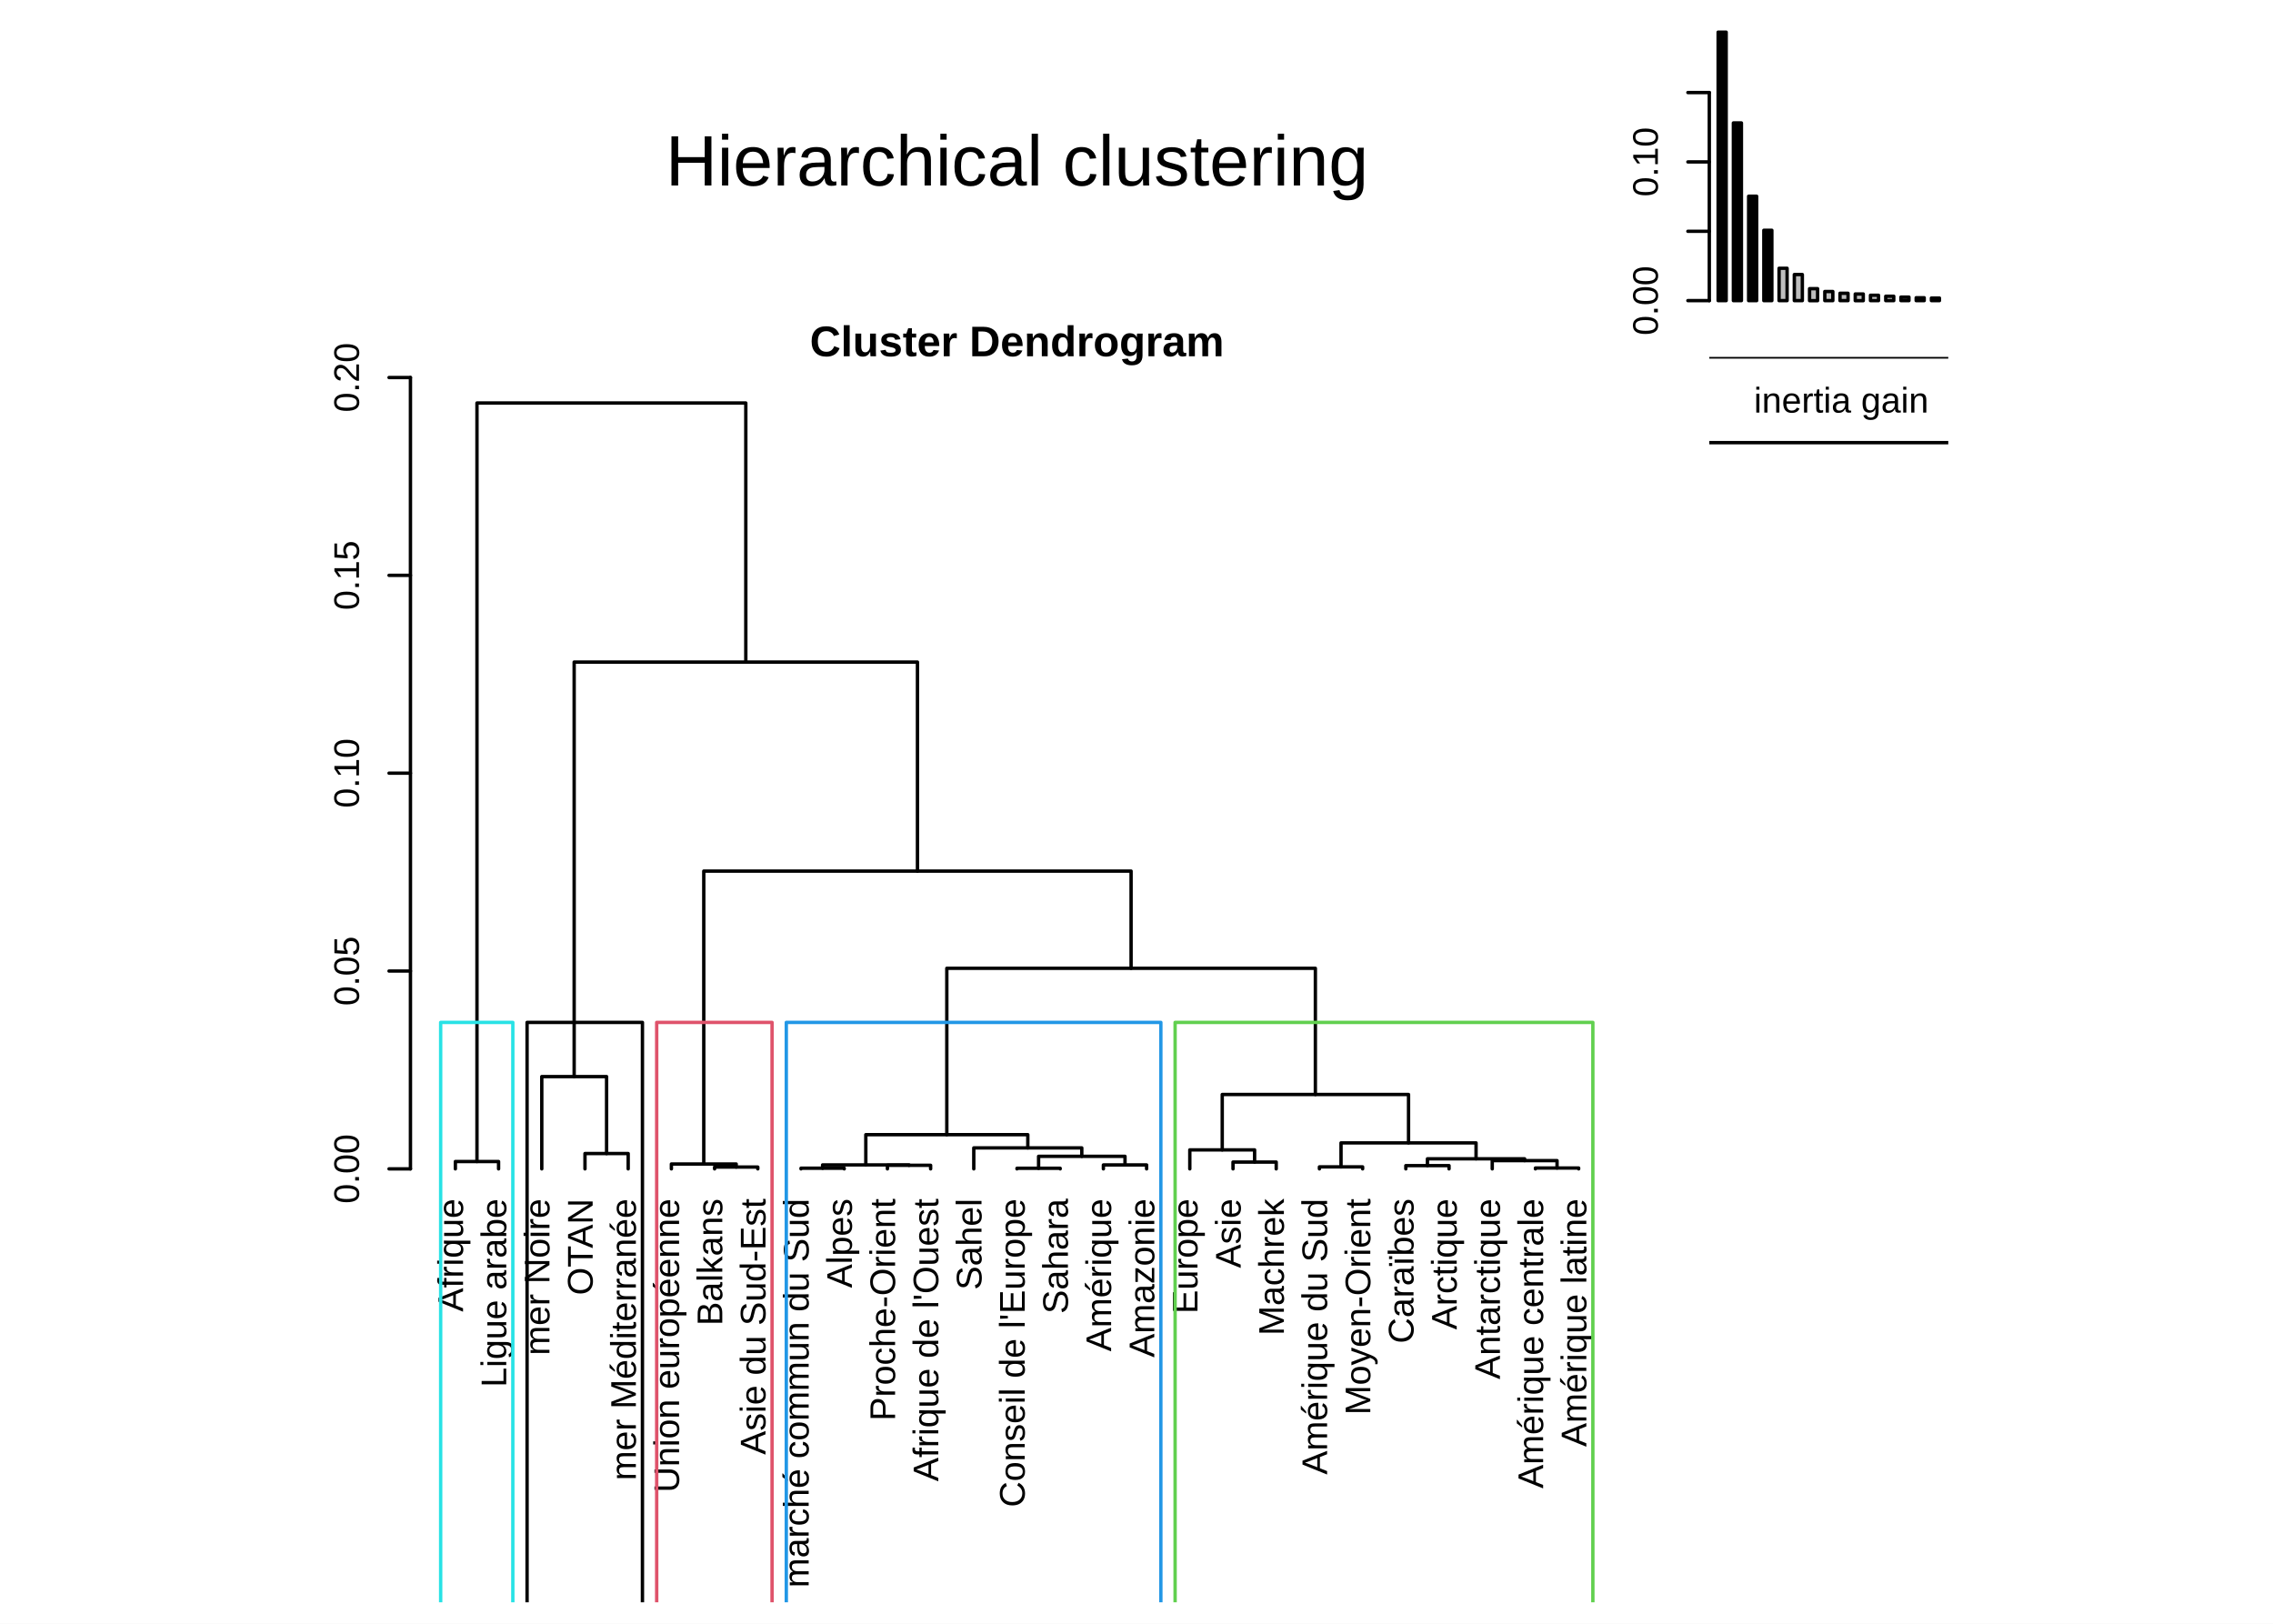
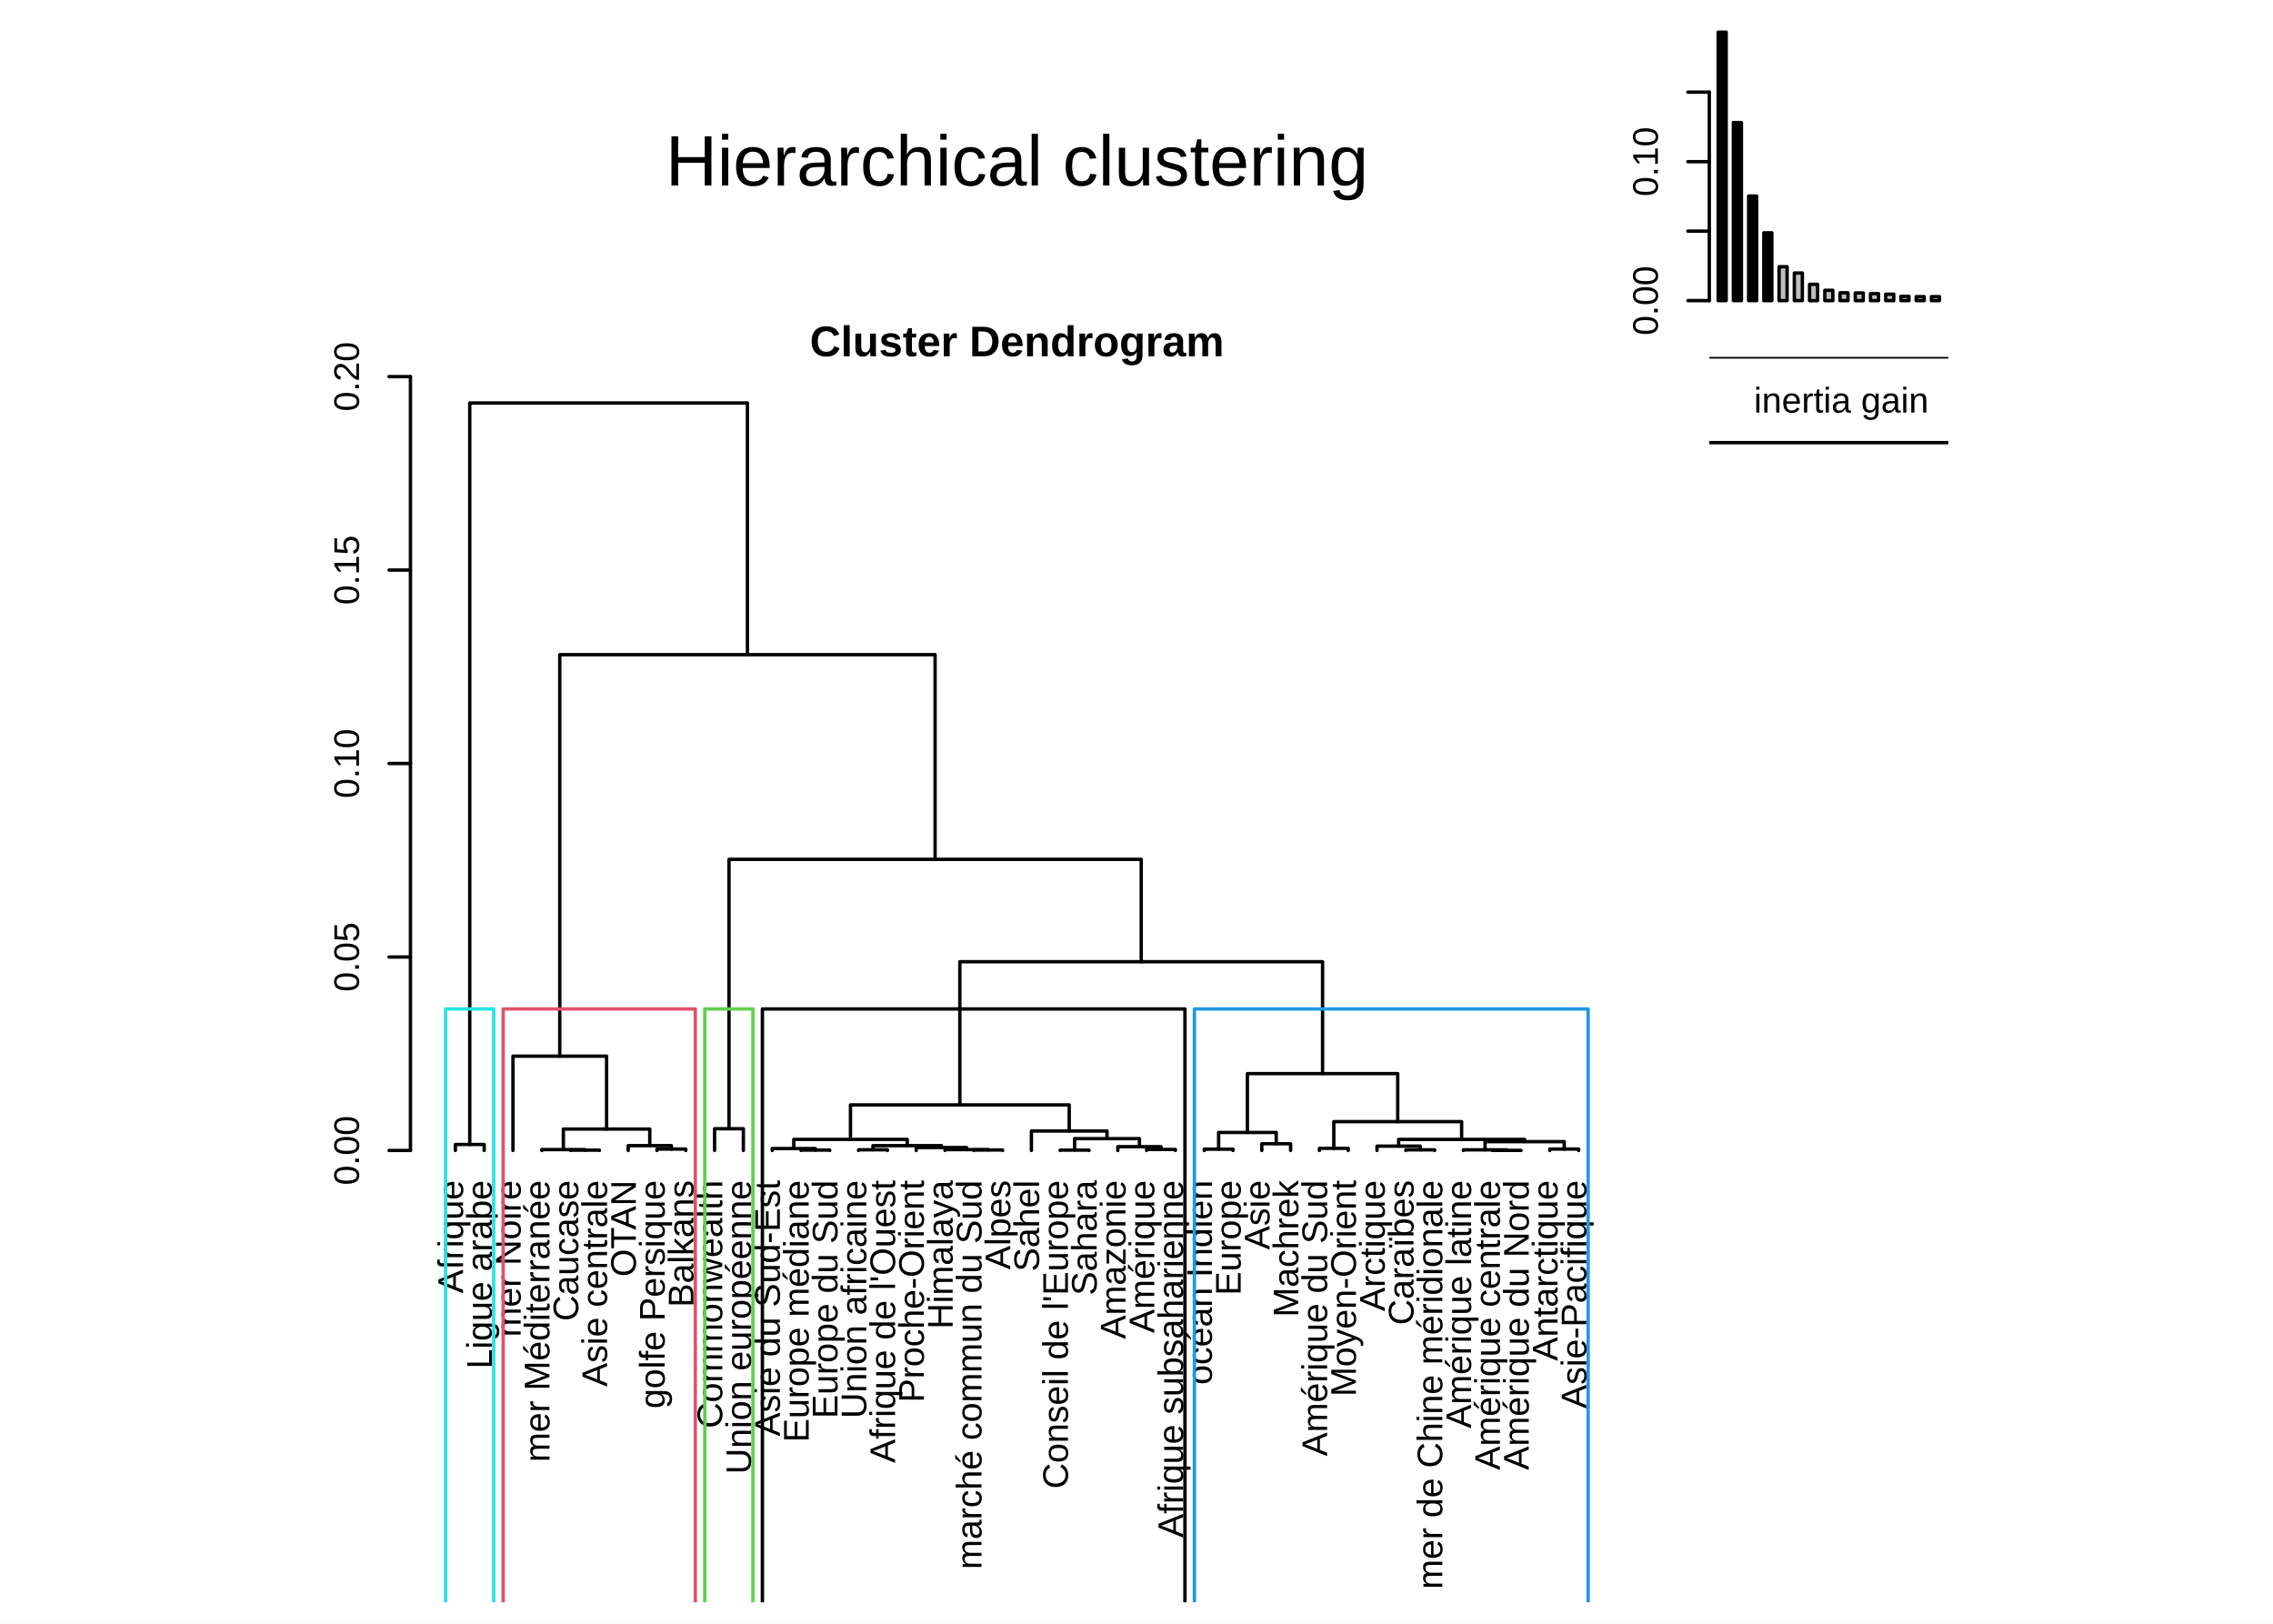
<svg xmlns="http://www.w3.org/2000/svg" class="svglite" width="504.00pt" height="360.00pt" viewBox="0 0 504.00 360.00">
  <defs>
    <style type="text/css">
    .svglite line, .svglite polyline, .svglite polygon, .svglite path, .svglite rect, .svglite circle {
      fill: none;
      stroke: #000000;
      stroke-linecap: round;
      stroke-linejoin: round;
      stroke-miterlimit: 10.00;
    }
  </style>
  </defs>
  <rect width="100%" height="100%" style="stroke: none; fill: #FFFFFF;" />
  <defs>
    <clipPath id="cpMC4wMHw1MDQuMDB8MC4wMHwzNjAuMDA=">
      <rect x="0.00" y="0.00" width="504.00" height="360.00" />
    </clipPath>
  </defs>
  <g clip-path="url(#cpMC4wMHw1MDQuMDB8MC4wMHwzNjAuMDA=)">
</g>
  <defs>
    <clipPath id="cpMzYwLjAwfDQzMi4wMHwwLjAwfDcyLjAw">
      <rect x="360.00" y="0.00" width="72.00" height="72.00" />
    </clipPath>
  </defs>
  <g clip-path="url(#cpMzYwLjAwfDQzMi4wMHwwLjAwfDcyLjAw)">
    <rect x="380.97" y="7.13" width="1.78" height="59.52" style="stroke-width: 0.75; fill: #000000;" />
-     <rect x="384.35" y="27.26" width="1.78" height="39.39" style="stroke-width: 0.75; fill: #000000;" />
-     <rect x="387.73" y="43.51" width="1.78" height="23.14" style="stroke-width: 0.75; fill: #000000;" />
-     <rect x="391.10" y="51.06" width="1.78" height="15.59" style="stroke-width: 0.75; fill: #000000;" />
-     <rect x="394.48" y="59.48" width="1.78" height="7.17" style="stroke-width: 0.75; fill: #BEBEBE;" />
-     <rect x="397.86" y="60.87" width="1.78" height="5.78" style="stroke-width: 0.75; fill: #BEBEBE;" />
-     <rect x="401.24" y="64.00" width="1.78" height="2.66" style="stroke-width: 0.75; fill: #BEBEBE;" />
-     <rect x="404.62" y="64.63" width="1.78" height="2.02" style="stroke-width: 0.75; fill: #BEBEBE;" />
-     <rect x="407.99" y="65.02" width="1.78" height="1.63" style="stroke-width: 0.75; fill: #BEBEBE;" />
-     <rect x="411.37" y="65.18" width="1.78" height="1.48" style="stroke-width: 0.75; fill: #BEBEBE;" />
-     <rect x="414.75" y="65.46" width="1.78" height="1.19" style="stroke-width: 0.75; fill: #BEBEBE;" />
-     <rect x="418.13" y="65.68" width="1.78" height="0.97" style="stroke-width: 0.75; fill: #BEBEBE;" />
-     <rect x="421.50" y="65.87" width="1.78" height="0.78" style="stroke-width: 0.75; fill: #BEBEBE;" />
-     <rect x="424.88" y="66.01" width="1.78" height="0.64" style="stroke-width: 0.75; fill: #BEBEBE;" />
-     <rect x="428.26" y="66.08" width="1.78" height="0.57" style="stroke-width: 0.75; fill: #BEBEBE;" />
+     <rect x="384.35" y="27.17" width="1.78" height="39.48" style="stroke-width: 0.75; fill: #000000;" />
+     <rect x="387.73" y="43.47" width="1.78" height="23.18" style="stroke-width: 0.75; fill: #000000;" />
+     <rect x="391.10" y="51.62" width="1.78" height="15.03" style="stroke-width: 0.75; fill: #000000;" />
+     <rect x="394.48" y="59.14" width="1.78" height="7.51" style="stroke-width: 0.75; fill: #BEBEBE;" />
+     <rect x="397.86" y="60.53" width="1.78" height="6.12" style="stroke-width: 0.75; fill: #BEBEBE;" />
+     <rect x="401.24" y="63.03" width="1.78" height="3.63" style="stroke-width: 0.75; fill: #BEBEBE;" />
+     <rect x="404.62" y="64.36" width="1.78" height="2.29" style="stroke-width: 0.75; fill: #BEBEBE;" />
+     <rect x="407.99" y="64.92" width="1.78" height="1.73" style="stroke-width: 0.75; fill: #BEBEBE;" />
+     <rect x="411.37" y="64.95" width="1.78" height="1.71" style="stroke-width: 0.75; fill: #BEBEBE;" />
+     <rect x="414.75" y="65.10" width="1.78" height="1.55" style="stroke-width: 0.75; fill: #BEBEBE;" />
+     <rect x="418.13" y="65.22" width="1.78" height="1.43" style="stroke-width: 0.75; fill: #BEBEBE;" />
+     <rect x="421.50" y="65.71" width="1.78" height="0.94" style="stroke-width: 0.75; fill: #BEBEBE;" />
+     <rect x="424.88" y="65.77" width="1.78" height="0.88" style="stroke-width: 0.75; fill: #BEBEBE;" />
+     <rect x="428.26" y="65.77" width="1.78" height="0.88" style="stroke-width: 0.75; fill: #BEBEBE;" />
  </g>
  <g clip-path="url(#cpMC4wMHw1MDQuMDB8MC4wMHwzNjAuMDA=)">
-     <line x1="379.01" y1="66.65" x2="379.01" y2="20.52" style="stroke-width: 0.75;" />
+     <line x1="379.01" y1="66.65" x2="379.01" y2="20.43" style="stroke-width: 0.75;" />
    <line x1="379.01" y1="66.65" x2="374.26" y2="66.65" style="stroke-width: 0.75;" />
-     <line x1="379.01" y1="51.28" x2="374.26" y2="51.28" style="stroke-width: 0.75;" />
-     <line x1="379.01" y1="35.90" x2="374.26" y2="35.90" style="stroke-width: 0.75;" />
-     <line x1="379.01" y1="20.52" x2="374.26" y2="20.52" style="stroke-width: 0.75;" />
+     <line x1="379.01" y1="51.25" x2="374.26" y2="51.25" style="stroke-width: 0.75;" />
+     <line x1="379.01" y1="35.84" x2="374.26" y2="35.84" style="stroke-width: 0.75;" />
+     <line x1="379.01" y1="20.43" x2="374.26" y2="20.43" style="stroke-width: 0.75;" />
    <text transform="translate(367.60,66.65) rotate(-90)" text-anchor="middle" style="font-size: 7.92px; font-family: Arial;" textLength="15.39px" lengthAdjust="spacingAndGlyphs">0.00</text>
-     <text transform="translate(367.60,35.90) rotate(-90)" text-anchor="middle" style="font-size: 7.92px; font-family: Arial;" textLength="15.39px" lengthAdjust="spacingAndGlyphs">0.10</text>
+     <text transform="translate(367.60,35.84) rotate(-90)" text-anchor="middle" style="font-size: 7.92px; font-family: Arial;" textLength="15.39px" lengthAdjust="spacingAndGlyphs">0.10</text>
  </g>
  <defs>
    <clipPath id="cpOTEuMDF8MzYwLjAwfDcuMTN8NjcuMjU=">
      <rect x="91.01" y="7.13" width="268.99" height="60.12" />
    </clipPath>
  </defs>
  <g clip-path="url(#cpOTEuMDF8MzYwLjAwfDcuMTN8NjcuMjU=)">
    <circle cx="225.50" cy="37.19" r="1.78" style="stroke-width: 0.75; stroke: #FFFFFF;" />
  </g>
  <defs>
    <clipPath id="cpNzIuMDB8MzYwLjAwfDAuMDB8NzIuMDA=">
      <rect x="72.00" y="0.00" width="288.00" height="72.00" />
    </clipPath>
  </defs>
  <g clip-path="url(#cpNzIuMDB8MzYwLjAwfDAuMDB8NzIuMDA=)">
</g>
  <g clip-path="url(#cpOTEuMDF8MzYwLjAwfDcuMTN8NjcuMjU=)">
    <text x="225.50" y="41.13" text-anchor="middle" style="font-size: 15.84px; font-family: Arial;" textLength="155.71px" lengthAdjust="spacingAndGlyphs">Hierarchical clustering</text>
  </g>
  <defs>
    <clipPath id="cpMzc5LjAxfDQzMi4wMHw3OS4xM3wzNTUuMjU=">
      <rect x="379.01" y="79.13" width="52.99" height="276.12" />
    </clipPath>
  </defs>
  <g clip-path="url(#cpMzc5LjAxfDQzMi4wMHw3OS4xM3wzNTUuMjU=)">
    <circle cx="405.50" cy="217.19" r="1.78" style="stroke-width: 0.75; stroke: #FFFFFF;" />
  </g>
  <defs>
    <clipPath id="cpMzYwLjAwfDQzMi4wMHw3Mi4wMHwzNjAuMDA=">
      <rect x="360.00" y="72.00" width="72.00" height="288.00" />
    </clipPath>
  </defs>
  <g clip-path="url(#cpMzYwLjAwfDQzMi4wMHw3Mi4wMHwzNjAuMDA=)">
</g>
  <g clip-path="url(#cpMzc5LjAxfDQzMi4wMHw3OS4xM3wzNTUuMjU=)">
    <rect x="374.65" y="79.13" width="61.72" height="19.01" style="stroke-width: 0.75;" />
    <text x="388.90" y="91.47" style="font-size: 7.92px; font-family: Arial;" textLength="43.08px" lengthAdjust="spacingAndGlyphs">inertia gain  </text>
  </g>
  <defs>
    <clipPath id="cpOTEuMDF8MzYwLjAwfDc5LjEzfDM1NS4yNQ==">
      <rect x="91.01" y="79.13" width="268.99" height="276.12" />
    </clipPath>
  </defs>
  <g clip-path="url(#cpOTEuMDF8MzYwLjAwfDc5LjEzfDM1NS4yNQ==)">
</g>
  <defs>
    <clipPath id="cpNzIuMDB8MzYwLjAwfDcyLjAwfDM2MC4wMA==">
      <rect x="72.00" y="72.00" width="288.00" height="288.00" />
    </clipPath>
  </defs>
  <g clip-path="url(#cpNzIuMDB8MzYwLjAwfDcyLjAwfDM2MC4wMA==)">
-     <text transform="translate(102.67,265.74) rotate(-90)" text-anchor="end" style="font-size: 7.92px; font-family: Arial;" textLength="25.06px" lengthAdjust="spacingAndGlyphs">Afrique</text>
-     <text transform="translate(112.25,265.74) rotate(-90)" text-anchor="end" style="font-size: 7.92px; font-family: Arial;" textLength="41.78px" lengthAdjust="spacingAndGlyphs">Ligue arabe</text>
-     <polyline points="100.97,259.15 100.97,257.52 110.55,257.52 110.55,259.15 " style="stroke-width: 0.75;" />
-     <text transform="translate(121.83,265.74) rotate(-90)" text-anchor="end" style="font-size: 7.92px; font-family: Arial;" textLength="34.72px" lengthAdjust="spacingAndGlyphs">mer Noire</text>
-     <text transform="translate(131.41,265.74) rotate(-90)" text-anchor="end" style="font-size: 7.92px; font-family: Arial;" textLength="21.96px" lengthAdjust="spacingAndGlyphs">OTAN</text>
-     <text transform="translate(140.99,265.74) rotate(-90)" text-anchor="end" style="font-size: 7.92px; font-family: Arial;" textLength="62.42px" lengthAdjust="spacingAndGlyphs">mer Méditerranée</text>
-     <polyline points="129.71,259.15 129.71,255.75 139.29,255.75 139.29,259.15 " style="stroke-width: 0.75;" />
-     <polyline points="120.13,259.15 120.13,238.69 134.50,238.69 134.50,255.75 " style="stroke-width: 0.75;" />
-     <text transform="translate(150.57,265.74) rotate(-90)" text-anchor="end" style="font-size: 7.92px; font-family: Arial;" textLength="65.09px" lengthAdjust="spacingAndGlyphs">Union européenne</text>
-     <text transform="translate(160.15,265.74) rotate(-90)" text-anchor="end" style="font-size: 7.92px; font-family: Arial;" textLength="28.13px" lengthAdjust="spacingAndGlyphs">Balkans</text>
-     <text transform="translate(169.73,265.74) rotate(-90)" text-anchor="end" style="font-size: 7.92px; font-family: Arial;" textLength="56.69px" lengthAdjust="spacingAndGlyphs">Asie du Sud-Est</text>
-     <polyline points="158.45,259.15 158.45,258.75 168.03,258.75 168.03,259.15 " style="stroke-width: 0.75;" />
-     <polyline points="148.87,259.15 148.87,258.07 163.24,258.07 163.24,258.75 " style="stroke-width: 0.75;" />
-     <text transform="translate(179.31,265.74) rotate(-90)" text-anchor="end" style="font-size: 7.92px; font-family: Arial;" textLength="86.16px" lengthAdjust="spacingAndGlyphs">marché commun du Sud</text>
-     <text transform="translate(188.89,265.74) rotate(-90)" text-anchor="end" style="font-size: 7.92px; font-family: Arial;" textLength="19.78px" lengthAdjust="spacingAndGlyphs">Alpes</text>
-     <polyline points="177.61,259.15 177.61,259.00 187.19,259.00 187.19,259.15 " style="stroke-width: 0.75;" />
-     <text transform="translate(198.47,265.74) rotate(-90)" text-anchor="end" style="font-size: 7.92px; font-family: Arial;" textLength="49.23px" lengthAdjust="spacingAndGlyphs">Proche-Orient</text>
-     <text transform="translate(208.05,265.74) rotate(-90)" text-anchor="end" style="font-size: 7.92px; font-family: Arial;" textLength="62.61px" lengthAdjust="spacingAndGlyphs">Afrique de l'Ouest</text>
-     <polyline points="196.77,259.15 196.77,258.36 206.35,258.36 206.35,259.15 " style="stroke-width: 0.75;" />
-     <polyline points="182.40,259.00 182.40,258.27 201.56,258.27 201.56,258.36 " style="stroke-width: 0.75;" />
-     <text transform="translate(217.63,265.74) rotate(-90)" text-anchor="end" style="font-size: 7.92px; font-family: Arial;" textLength="20.22px" lengthAdjust="spacingAndGlyphs">Sahel</text>
-     <text transform="translate(227.21,265.74) rotate(-90)" text-anchor="end" style="font-size: 7.92px; font-family: Arial;" textLength="68.34px" lengthAdjust="spacingAndGlyphs">Conseil de l'Europe</text>
-     <text transform="translate(236.79,265.74) rotate(-90)" text-anchor="end" style="font-size: 7.92px; font-family: Arial;" textLength="25.50px" lengthAdjust="spacingAndGlyphs">Sahara</text>
-     <polyline points="225.50,259.15 225.50,259.02 235.08,259.02 235.08,259.15 " style="stroke-width: 0.75;" />
-     <text transform="translate(246.37,265.74) rotate(-90)" text-anchor="end" style="font-size: 7.92px; font-family: Arial;" textLength="33.85px" lengthAdjust="spacingAndGlyphs">Amérique</text>
-     <text transform="translate(255.94,265.74) rotate(-90)" text-anchor="end" style="font-size: 7.92px; font-family: Arial;" textLength="35.16px" lengthAdjust="spacingAndGlyphs">Amazonie</text>
-     <polyline points="244.66,259.15 244.66,258.28 254.24,258.28 254.24,259.15 " style="stroke-width: 0.75;" />
-     <polyline points="230.29,259.02 230.29,256.37 249.45,256.37 249.45,258.28 " style="stroke-width: 0.75;" />
-     <polyline points="215.92,259.15 215.92,254.50 239.87,254.50 239.87,256.37 " style="stroke-width: 0.75;" />
-     <polyline points="191.98,258.27 191.98,251.57 227.90,251.57 227.90,254.50 " style="stroke-width: 0.75;" />
-     <text transform="translate(265.52,265.74) rotate(-90)" text-anchor="end" style="font-size: 7.92px; font-family: Arial;" textLength="25.50px" lengthAdjust="spacingAndGlyphs">Europe</text>
-     <text transform="translate(275.10,265.74) rotate(-90)" text-anchor="end" style="font-size: 7.92px; font-family: Arial;" textLength="15.38px" lengthAdjust="spacingAndGlyphs">Asie</text>
-     <text transform="translate(284.68,265.74) rotate(-90)" text-anchor="end" style="font-size: 7.92px; font-family: Arial;" textLength="30.33px" lengthAdjust="spacingAndGlyphs">Machrek</text>
-     <polyline points="273.40,259.15 273.40,257.64 282.98,257.64 282.98,259.15 " style="stroke-width: 0.75;" />
-     <polyline points="263.82,259.15 263.82,254.94 278.19,254.94 278.19,257.64 " style="stroke-width: 0.75;" />
-     <text transform="translate(294.26,265.74) rotate(-90)" text-anchor="end" style="font-size: 7.92px; font-family: Arial;" textLength="61.11px" lengthAdjust="spacingAndGlyphs">Amérique du Sud</text>
-     <text transform="translate(303.84,265.74) rotate(-90)" text-anchor="end" style="font-size: 7.92px; font-family: Arial;" textLength="47.91px" lengthAdjust="spacingAndGlyphs">Moyen-Orient</text>
-     <polyline points="292.56,259.15 292.56,258.71 302.14,258.71 302.14,259.15 " style="stroke-width: 0.75;" />
-     <text transform="translate(313.42,265.74) rotate(-90)" text-anchor="end" style="font-size: 7.92px; font-family: Arial;" textLength="32.09px" lengthAdjust="spacingAndGlyphs">Caraïbes</text>
-     <text transform="translate(323.00,265.74) rotate(-90)" text-anchor="end" style="font-size: 7.92px; font-family: Arial;" textLength="29.01px" lengthAdjust="spacingAndGlyphs">Arctique</text>
-     <polyline points="311.72,259.15 311.72,258.43 321.30,258.43 321.30,259.15 " style="stroke-width: 0.75;" />
-     <text transform="translate(332.58,265.74) rotate(-90)" text-anchor="end" style="font-size: 7.92px; font-family: Arial;" textLength="40.00px" lengthAdjust="spacingAndGlyphs">Antarctique</text>
-     <text transform="translate(342.16,265.74) rotate(-90)" text-anchor="end" style="font-size: 7.92px; font-family: Arial;" textLength="64.18px" lengthAdjust="spacingAndGlyphs">Amérique centrale</text>
-     <text transform="translate(351.74,265.74) rotate(-90)" text-anchor="end" style="font-size: 7.92px; font-family: Arial;" textLength="54.95px" lengthAdjust="spacingAndGlyphs">Amérique latine</text>
-     <polyline points="340.46,259.15 340.46,258.96 350.04,258.96 350.04,259.15 " style="stroke-width: 0.75;" />
-     <polyline points="330.88,259.15 330.88,257.32 345.25,257.32 345.25,258.96 " style="stroke-width: 0.75;" />
-     <polyline points="316.51,258.43 316.51,256.92 338.06,256.92 338.06,257.32 " style="stroke-width: 0.75;" />
-     <polyline points="297.35,258.71 297.35,253.39 327.29,253.39 327.29,256.92 " style="stroke-width: 0.75;" />
-     <polyline points="271.01,254.94 271.01,242.66 312.32,242.66 312.32,253.39 " style="stroke-width: 0.75;" />
-     <polyline points="209.94,251.57 209.94,214.68 291.66,214.68 291.66,242.66 " style="stroke-width: 0.75;" />
-     <polyline points="156.05,258.07 156.05,193.13 250.80,193.13 250.80,214.68 " style="stroke-width: 0.75;" />
-     <polyline points="127.31,238.69 127.31,146.79 203.43,146.79 203.43,193.13 " style="stroke-width: 0.75;" />
-     <polyline points="105.76,257.52 105.76,89.35 165.37,89.35 165.37,146.79 " style="stroke-width: 0.75;" />
+     <text transform="translate(102.67,261.66) rotate(-90)" text-anchor="end" style="font-size: 7.92px; font-family: Arial;" textLength="25.06px" lengthAdjust="spacingAndGlyphs">Afrique</text>
+     <text transform="translate(109.06,261.66) rotate(-90)" text-anchor="end" style="font-size: 7.92px; font-family: Arial;" textLength="41.78px" lengthAdjust="spacingAndGlyphs">Ligue arabe</text>
+     <polyline points="100.97,255.07 100.97,253.74 107.36,253.74 107.36,255.07 " style="stroke-width: 0.75;" />
+     <text transform="translate(115.45,261.66) rotate(-90)" text-anchor="end" style="font-size: 7.92px; font-family: Arial;" textLength="34.72px" lengthAdjust="spacingAndGlyphs">mer Noire</text>
+     <text transform="translate(121.83,261.66) rotate(-90)" text-anchor="end" style="font-size: 7.92px; font-family: Arial;" textLength="62.42px" lengthAdjust="spacingAndGlyphs">mer Méditerranée</text>
+     <text transform="translate(128.22,261.66) rotate(-90)" text-anchor="end" style="font-size: 7.92px; font-family: Arial;" textLength="31.21px" lengthAdjust="spacingAndGlyphs">Caucase</text>
+     <text transform="translate(134.60,261.66) rotate(-90)" text-anchor="end" style="font-size: 7.92px; font-family: Arial;" textLength="45.71px" lengthAdjust="spacingAndGlyphs">Asie centrale</text>
+     <polyline points="126.52,255.07 126.52,255.00 132.90,255.00 132.90,255.07 " style="stroke-width: 0.75;" />
+     <polyline points="120.13,255.07 120.13,254.88 129.71,254.88 129.71,255.00 " style="stroke-width: 0.75;" />
+     <text transform="translate(140.99,261.66) rotate(-90)" text-anchor="end" style="font-size: 7.92px; font-family: Arial;" textLength="21.96px" lengthAdjust="spacingAndGlyphs">OTAN</text>
+     <text transform="translate(147.38,261.66) rotate(-90)" text-anchor="end" style="font-size: 7.92px; font-family: Arial;" textLength="50.56px" lengthAdjust="spacingAndGlyphs">golfe Persique</text>
+     <text transform="translate(153.76,261.66) rotate(-90)" text-anchor="end" style="font-size: 7.92px; font-family: Arial;" textLength="28.13px" lengthAdjust="spacingAndGlyphs">Balkans</text>
+     <polyline points="145.67,255.07 145.67,254.76 152.06,254.76 152.06,255.07 " style="stroke-width: 0.75;" />
+     <polyline points="139.29,255.07 139.29,254.00 148.87,254.00 148.87,254.76 " style="stroke-width: 0.75;" />
+     <polyline points="124.92,254.88 124.92,250.32 144.08,250.32 144.08,254.00 " style="stroke-width: 0.75;" />
+     <polyline points="113.74,255.07 113.74,234.16 134.50,234.16 134.50,250.32 " style="stroke-width: 0.75;" />
+     <text transform="translate(160.15,261.66) rotate(-90)" text-anchor="end" style="font-size: 7.92px; font-family: Arial;" textLength="54.94px" lengthAdjust="spacingAndGlyphs">Commonwealth</text>
+     <text transform="translate(166.54,261.66) rotate(-90)" text-anchor="end" style="font-size: 7.92px; font-family: Arial;" textLength="65.09px" lengthAdjust="spacingAndGlyphs">Union européenne</text>
+     <polyline points="158.45,255.07 158.45,250.25 164.83,250.25 164.83,255.07 " style="stroke-width: 0.75;" />
+     <text transform="translate(172.92,261.66) rotate(-90)" text-anchor="end" style="font-size: 7.92px; font-family: Arial;" textLength="56.69px" lengthAdjust="spacingAndGlyphs">Asie du Sud-Est</text>
+     <text transform="translate(179.31,261.66) rotate(-90)" text-anchor="end" style="font-size: 7.92px; font-family: Arial;" textLength="58.04px" lengthAdjust="spacingAndGlyphs">Europe médiane</text>
+     <text transform="translate(185.69,261.66) rotate(-90)" text-anchor="end" style="font-size: 7.92px; font-family: Arial;" textLength="52.76px" lengthAdjust="spacingAndGlyphs">Europe du Sud</text>
+     <polyline points="177.61,255.07 177.61,254.98 183.99,254.98 183.99,255.07 " style="stroke-width: 0.75;" />
+     <polyline points="171.22,255.07 171.22,254.65 180.80,254.65 180.80,254.98 " style="stroke-width: 0.75;" />
+     <text transform="translate(192.08,261.66) rotate(-90)" text-anchor="end" style="font-size: 7.92px; font-family: Arial;" textLength="52.75px" lengthAdjust="spacingAndGlyphs">Union africaine</text>
+     <text transform="translate(198.47,261.66) rotate(-90)" text-anchor="end" style="font-size: 7.92px; font-family: Arial;" textLength="62.61px" lengthAdjust="spacingAndGlyphs">Afrique de l'Ouest</text>
+     <polyline points="190.38,255.07 190.38,254.92 196.77,254.92 196.77,255.07 " style="stroke-width: 0.75;" />
+     <text transform="translate(204.85,261.66) rotate(-90)" text-anchor="end" style="font-size: 7.92px; font-family: Arial;" textLength="49.23px" lengthAdjust="spacingAndGlyphs">Proche-Orient</text>
+     <text transform="translate(211.24,261.66) rotate(-90)" text-anchor="end" style="font-size: 7.92px; font-family: Arial;" textLength="32.96px" lengthAdjust="spacingAndGlyphs">Himalaya</text>
+     <text transform="translate(217.63,261.66) rotate(-90)" text-anchor="end" style="font-size: 7.92px; font-family: Arial;" textLength="86.16px" lengthAdjust="spacingAndGlyphs">marché commun du Sud</text>
+     <text transform="translate(224.01,261.66) rotate(-90)" text-anchor="end" style="font-size: 7.92px; font-family: Arial;" textLength="19.78px" lengthAdjust="spacingAndGlyphs">Alpes</text>
+     <polyline points="215.92,255.07 215.92,254.96 222.31,254.96 222.31,255.07 " style="stroke-width: 0.75;" />
+     <polyline points="209.54,255.07 209.54,254.88 219.12,254.88 219.12,254.96 " style="stroke-width: 0.75;" />
+     <polyline points="203.15,255.07 203.15,254.42 214.33,254.42 214.33,254.88 " style="stroke-width: 0.75;" />
+     <polyline points="193.57,254.92 193.57,254.00 208.74,254.00 208.74,254.42 " style="stroke-width: 0.75;" />
+     <polyline points="176.01,254.65 176.01,252.61 201.16,252.61 201.16,254.00 " style="stroke-width: 0.75;" />
+     <text transform="translate(230.40,261.66) rotate(-90)" text-anchor="end" style="font-size: 7.92px; font-family: Arial;" textLength="20.22px" lengthAdjust="spacingAndGlyphs">Sahel</text>
+     <text transform="translate(236.79,261.66) rotate(-90)" text-anchor="end" style="font-size: 7.92px; font-family: Arial;" textLength="68.34px" lengthAdjust="spacingAndGlyphs">Conseil de l'Europe</text>
+     <text transform="translate(243.17,261.66) rotate(-90)" text-anchor="end" style="font-size: 7.92px; font-family: Arial;" textLength="25.50px" lengthAdjust="spacingAndGlyphs">Sahara</text>
+     <polyline points="235.08,255.07 235.08,254.99 241.47,254.99 241.47,255.07 " style="stroke-width: 0.75;" />
+     <text transform="translate(249.56,261.66) rotate(-90)" text-anchor="end" style="font-size: 7.92px; font-family: Arial;" textLength="35.16px" lengthAdjust="spacingAndGlyphs">Amazonie</text>
+     <text transform="translate(255.94,261.66) rotate(-90)" text-anchor="end" style="font-size: 7.92px; font-family: Arial;" textLength="33.85px" lengthAdjust="spacingAndGlyphs">Amérique</text>
+     <text transform="translate(262.33,261.66) rotate(-90)" text-anchor="end" style="font-size: 7.92px; font-family: Arial;" textLength="79.14px" lengthAdjust="spacingAndGlyphs">Afrique subsaharienne</text>
+     <polyline points="254.24,255.07 254.24,254.85 260.63,254.85 260.63,255.07 " style="stroke-width: 0.75;" />
+     <polyline points="247.86,255.07 247.86,254.23 257.44,254.23 257.44,254.85 " style="stroke-width: 0.75;" />
+     <polyline points="238.28,254.99 238.28,252.45 252.65,252.45 252.65,254.23 " style="stroke-width: 0.75;" />
+     <polyline points="228.70,255.07 228.70,250.75 245.46,250.75 245.46,252.45 " style="stroke-width: 0.75;" />
+     <polyline points="188.58,252.61 188.58,244.97 237.08,244.97 237.08,250.75 " style="stroke-width: 0.75;" />
+     <text transform="translate(268.72,261.66) rotate(-90)" text-anchor="end" style="font-size: 7.92px; font-family: Arial;" textLength="45.30px" lengthAdjust="spacingAndGlyphs">océan Indien</text>
+     <text transform="translate(275.10,261.66) rotate(-90)" text-anchor="end" style="font-size: 7.92px; font-family: Arial;" textLength="25.50px" lengthAdjust="spacingAndGlyphs">Europe</text>
+     <polyline points="267.02,255.07 267.02,254.78 273.40,254.78 273.40,255.07 " style="stroke-width: 0.75;" />
+     <text transform="translate(281.49,261.66) rotate(-90)" text-anchor="end" style="font-size: 7.92px; font-family: Arial;" textLength="15.38px" lengthAdjust="spacingAndGlyphs">Asie</text>
+     <text transform="translate(287.88,261.66) rotate(-90)" text-anchor="end" style="font-size: 7.92px; font-family: Arial;" textLength="30.33px" lengthAdjust="spacingAndGlyphs">Machrek</text>
+     <polyline points="279.79,255.07 279.79,253.58 286.17,253.58 286.17,255.07 " style="stroke-width: 0.75;" />
+     <polyline points="270.21,254.78 270.21,251.08 282.98,251.08 282.98,253.58 " style="stroke-width: 0.75;" />
+     <text transform="translate(294.26,261.66) rotate(-90)" text-anchor="end" style="font-size: 7.92px; font-family: Arial;" textLength="61.11px" lengthAdjust="spacingAndGlyphs">Amérique du Sud</text>
+     <text transform="translate(300.65,261.66) rotate(-90)" text-anchor="end" style="font-size: 7.92px; font-family: Arial;" textLength="47.91px" lengthAdjust="spacingAndGlyphs">Moyen-Orient</text>
+     <polyline points="292.56,255.07 292.56,254.60 298.95,254.60 298.95,255.07 " style="stroke-width: 0.75;" />
+     <text transform="translate(307.04,261.66) rotate(-90)" text-anchor="end" style="font-size: 7.92px; font-family: Arial;" textLength="29.01px" lengthAdjust="spacingAndGlyphs">Arctique</text>
+     <text transform="translate(313.42,261.66) rotate(-90)" text-anchor="end" style="font-size: 7.92px; font-family: Arial;" textLength="32.09px" lengthAdjust="spacingAndGlyphs">Caraïbes</text>
+     <text transform="translate(319.81,261.66) rotate(-90)" text-anchor="end" style="font-size: 7.92px; font-family: Arial;" textLength="90.56px" lengthAdjust="spacingAndGlyphs">mer de Chine méridionale</text>
+     <polyline points="311.72,255.07 311.72,254.93 318.11,254.93 318.11,255.07 " style="stroke-width: 0.75;" />
+     <polyline points="305.33,255.07 305.33,254.11 314.91,254.11 314.91,254.93 " style="stroke-width: 0.75;" />
+     <text transform="translate(326.19,261.66) rotate(-90)" text-anchor="end" style="font-size: 7.92px; font-family: Arial;" textLength="54.95px" lengthAdjust="spacingAndGlyphs">Amérique latine</text>
+     <text transform="translate(332.58,261.66) rotate(-90)" text-anchor="end" style="font-size: 7.92px; font-family: Arial;" textLength="64.18px" lengthAdjust="spacingAndGlyphs">Amérique centrale</text>
+     <text transform="translate(338.97,261.66) rotate(-90)" text-anchor="end" style="font-size: 7.92px; font-family: Arial;" textLength="64.18px" lengthAdjust="spacingAndGlyphs">Amérique du Nord</text>
+     <polyline points="330.88,255.07 330.88,255.05 337.26,255.05 337.26,255.07 " style="stroke-width: 0.75;" />
+     <polyline points="324.49,255.07 324.49,254.93 334.07,254.93 334.07,255.05 " style="stroke-width: 0.75;" />
+     <text transform="translate(345.35,261.66) rotate(-90)" text-anchor="end" style="font-size: 7.92px; font-family: Arial;" textLength="40.00px" lengthAdjust="spacingAndGlyphs">Antarctique</text>
+     <text transform="translate(351.74,261.66) rotate(-90)" text-anchor="end" style="font-size: 7.92px; font-family: Arial;" textLength="50.54px" lengthAdjust="spacingAndGlyphs">Asie-Pacifique</text>
+     <polyline points="343.65,255.07 343.65,254.76 350.04,254.76 350.04,255.07 " style="stroke-width: 0.75;" />
+     <polyline points="329.28,254.93 329.28,253.11 346.84,253.11 346.84,254.76 " style="stroke-width: 0.75;" />
+     <polyline points="310.12,254.11 310.12,252.62 338.06,252.62 338.06,253.11 " style="stroke-width: 0.75;" />
+     <polyline points="295.75,254.60 295.75,248.68 324.09,248.68 324.09,252.62 " style="stroke-width: 0.75;" />
+     <polyline points="276.59,251.08 276.59,238.03 309.92,238.03 309.92,248.68 " style="stroke-width: 0.75;" />
+     <polyline points="212.83,244.97 212.83,213.23 293.26,213.23 293.26,238.03 " style="stroke-width: 0.75;" />
+     <polyline points="161.64,250.25 161.64,190.53 253.05,190.53 253.05,213.23 " style="stroke-width: 0.75;" />
+     <polyline points="124.12,234.16 124.12,145.15 207.34,145.15 207.34,190.53 " style="stroke-width: 0.75;" />
+     <polyline points="104.16,253.74 104.16,89.35 165.73,89.35 165.73,145.15 " style="stroke-width: 0.75;" />
  </g>
  <g clip-path="url(#cpMC4wMHw1MDQuMDB8MC4wMHwzNjAuMDA=)">
-     <line x1="91.01" y1="259.15" x2="91.01" y2="83.70" style="stroke-width: 0.75;" />
-     <line x1="91.01" y1="259.15" x2="86.26" y2="259.15" style="stroke-width: 0.75;" />
-     <line x1="91.01" y1="215.29" x2="86.26" y2="215.29" style="stroke-width: 0.75;" />
-     <line x1="91.01" y1="171.42" x2="86.26" y2="171.42" style="stroke-width: 0.75;" />
-     <line x1="91.01" y1="127.56" x2="86.26" y2="127.56" style="stroke-width: 0.75;" />
-     <line x1="91.01" y1="83.70" x2="86.26" y2="83.70" style="stroke-width: 0.75;" />
-     <text transform="translate(79.60,259.15) rotate(-90)" text-anchor="middle" style="font-size: 7.92px; font-family: Arial;" textLength="15.39px" lengthAdjust="spacingAndGlyphs">0.00</text>
-     <text transform="translate(79.60,215.29) rotate(-90)" text-anchor="middle" style="font-size: 7.92px; font-family: Arial;" textLength="15.39px" lengthAdjust="spacingAndGlyphs">0.05</text>
-     <text transform="translate(79.60,171.42) rotate(-90)" text-anchor="middle" style="font-size: 7.92px; font-family: Arial;" textLength="15.39px" lengthAdjust="spacingAndGlyphs">0.10</text>
-     <text transform="translate(79.60,127.56) rotate(-90)" text-anchor="middle" style="font-size: 7.92px; font-family: Arial;" textLength="15.39px" lengthAdjust="spacingAndGlyphs">0.15</text>
-     <text transform="translate(79.60,83.70) rotate(-90)" text-anchor="middle" style="font-size: 7.92px; font-family: Arial;" textLength="15.39px" lengthAdjust="spacingAndGlyphs">0.20</text>
+     <line x1="91.01" y1="255.07" x2="91.01" y2="83.50" style="stroke-width: 0.75;" />
+     <line x1="91.01" y1="255.07" x2="86.26" y2="255.07" style="stroke-width: 0.75;" />
+     <line x1="91.01" y1="212.18" x2="86.26" y2="212.18" style="stroke-width: 0.75;" />
+     <line x1="91.01" y1="169.28" x2="86.26" y2="169.28" style="stroke-width: 0.75;" />
+     <line x1="91.01" y1="126.39" x2="86.26" y2="126.39" style="stroke-width: 0.75;" />
+     <line x1="91.01" y1="83.50" x2="86.26" y2="83.50" style="stroke-width: 0.75;" />
+     <text transform="translate(79.60,255.07) rotate(-90)" text-anchor="middle" style="font-size: 7.92px; font-family: Arial;" textLength="15.39px" lengthAdjust="spacingAndGlyphs">0.00</text>
+     <text transform="translate(79.60,212.18) rotate(-90)" text-anchor="middle" style="font-size: 7.92px; font-family: Arial;" textLength="15.39px" lengthAdjust="spacingAndGlyphs">0.05</text>
+     <text transform="translate(79.60,169.28) rotate(-90)" text-anchor="middle" style="font-size: 7.92px; font-family: Arial;" textLength="15.39px" lengthAdjust="spacingAndGlyphs">0.10</text>
+     <text transform="translate(79.60,126.39) rotate(-90)" text-anchor="middle" style="font-size: 7.92px; font-family: Arial;" textLength="15.39px" lengthAdjust="spacingAndGlyphs">0.15</text>
+     <text transform="translate(79.60,83.50) rotate(-90)" text-anchor="middle" style="font-size: 7.92px; font-family: Arial;" textLength="15.39px" lengthAdjust="spacingAndGlyphs">0.20</text>
  </g>
  <g clip-path="url(#cpNzIuMDB8MzYwLjAwfDcyLjAwfDM2MC4wMA==)">
    <text x="225.50" y="78.98" text-anchor="middle" style="font-size: 9.50px; font-weight: bold; font-family: Arial;" textLength="91.85px" lengthAdjust="spacingAndGlyphs">Cluster Dendrogram</text>
    <text transform="translate(60.60,217.19) rotate(-90)" text-anchor="middle" style="font-size: 7.92px; font-family: Arial;" textLength="22.86px" lengthAdjust="spacingAndGlyphs">Height</text>
  </g>
  <g clip-path="url(#cpOTEuMDF8MzYwLjAwfDc5LjEzfDM1NS4yNQ==)">
-     <rect x="97.71" y="226.68" width="16.00" height="130.00" style="stroke-width: 0.75; stroke: #28E2E5;" />
-     <rect x="116.87" y="226.68" width="25.58" height="130.00" style="stroke-width: 0.75;" />
-     <rect x="145.61" y="226.68" width="25.58" height="130.00" style="stroke-width: 0.75; stroke: #DF536B;" />
-     <rect x="174.35" y="226.68" width="83.05" height="130.00" style="stroke-width: 0.75; stroke: #2297E6;" />
-     <rect x="260.56" y="226.68" width="92.63" height="130.00" style="stroke-width: 0.75; stroke: #61D04F;" />
+     <rect x="98.80" y="223.70" width="10.67" height="133.37" style="stroke-width: 0.75; stroke: #28E2E5;" />
+     <rect x="111.57" y="223.70" width="42.60" height="133.37" style="stroke-width: 0.75; stroke: #DF536B;" />
+     <rect x="156.28" y="223.70" width="10.67" height="133.37" style="stroke-width: 0.75; stroke: #61D04F;" />
+     <rect x="169.05" y="223.70" width="93.69" height="133.37" style="stroke-width: 0.75;" />
+     <rect x="264.84" y="223.70" width="87.30" height="133.37" style="stroke-width: 0.75; stroke: #2297E6;" />
  </g>
  <defs>
    <clipPath id="cpNTkuMDR8NDczLjc2fDU5LjA0fDI4Ni41Ng==">
      <rect x="59.04" y="59.04" width="414.72" height="227.52" />
    </clipPath>
  </defs>
  <g clip-path="url(#cpNTkuMDR8NDczLjc2fDU5LjA0fDI4Ni41Ng==)">
</g>
</svg>
